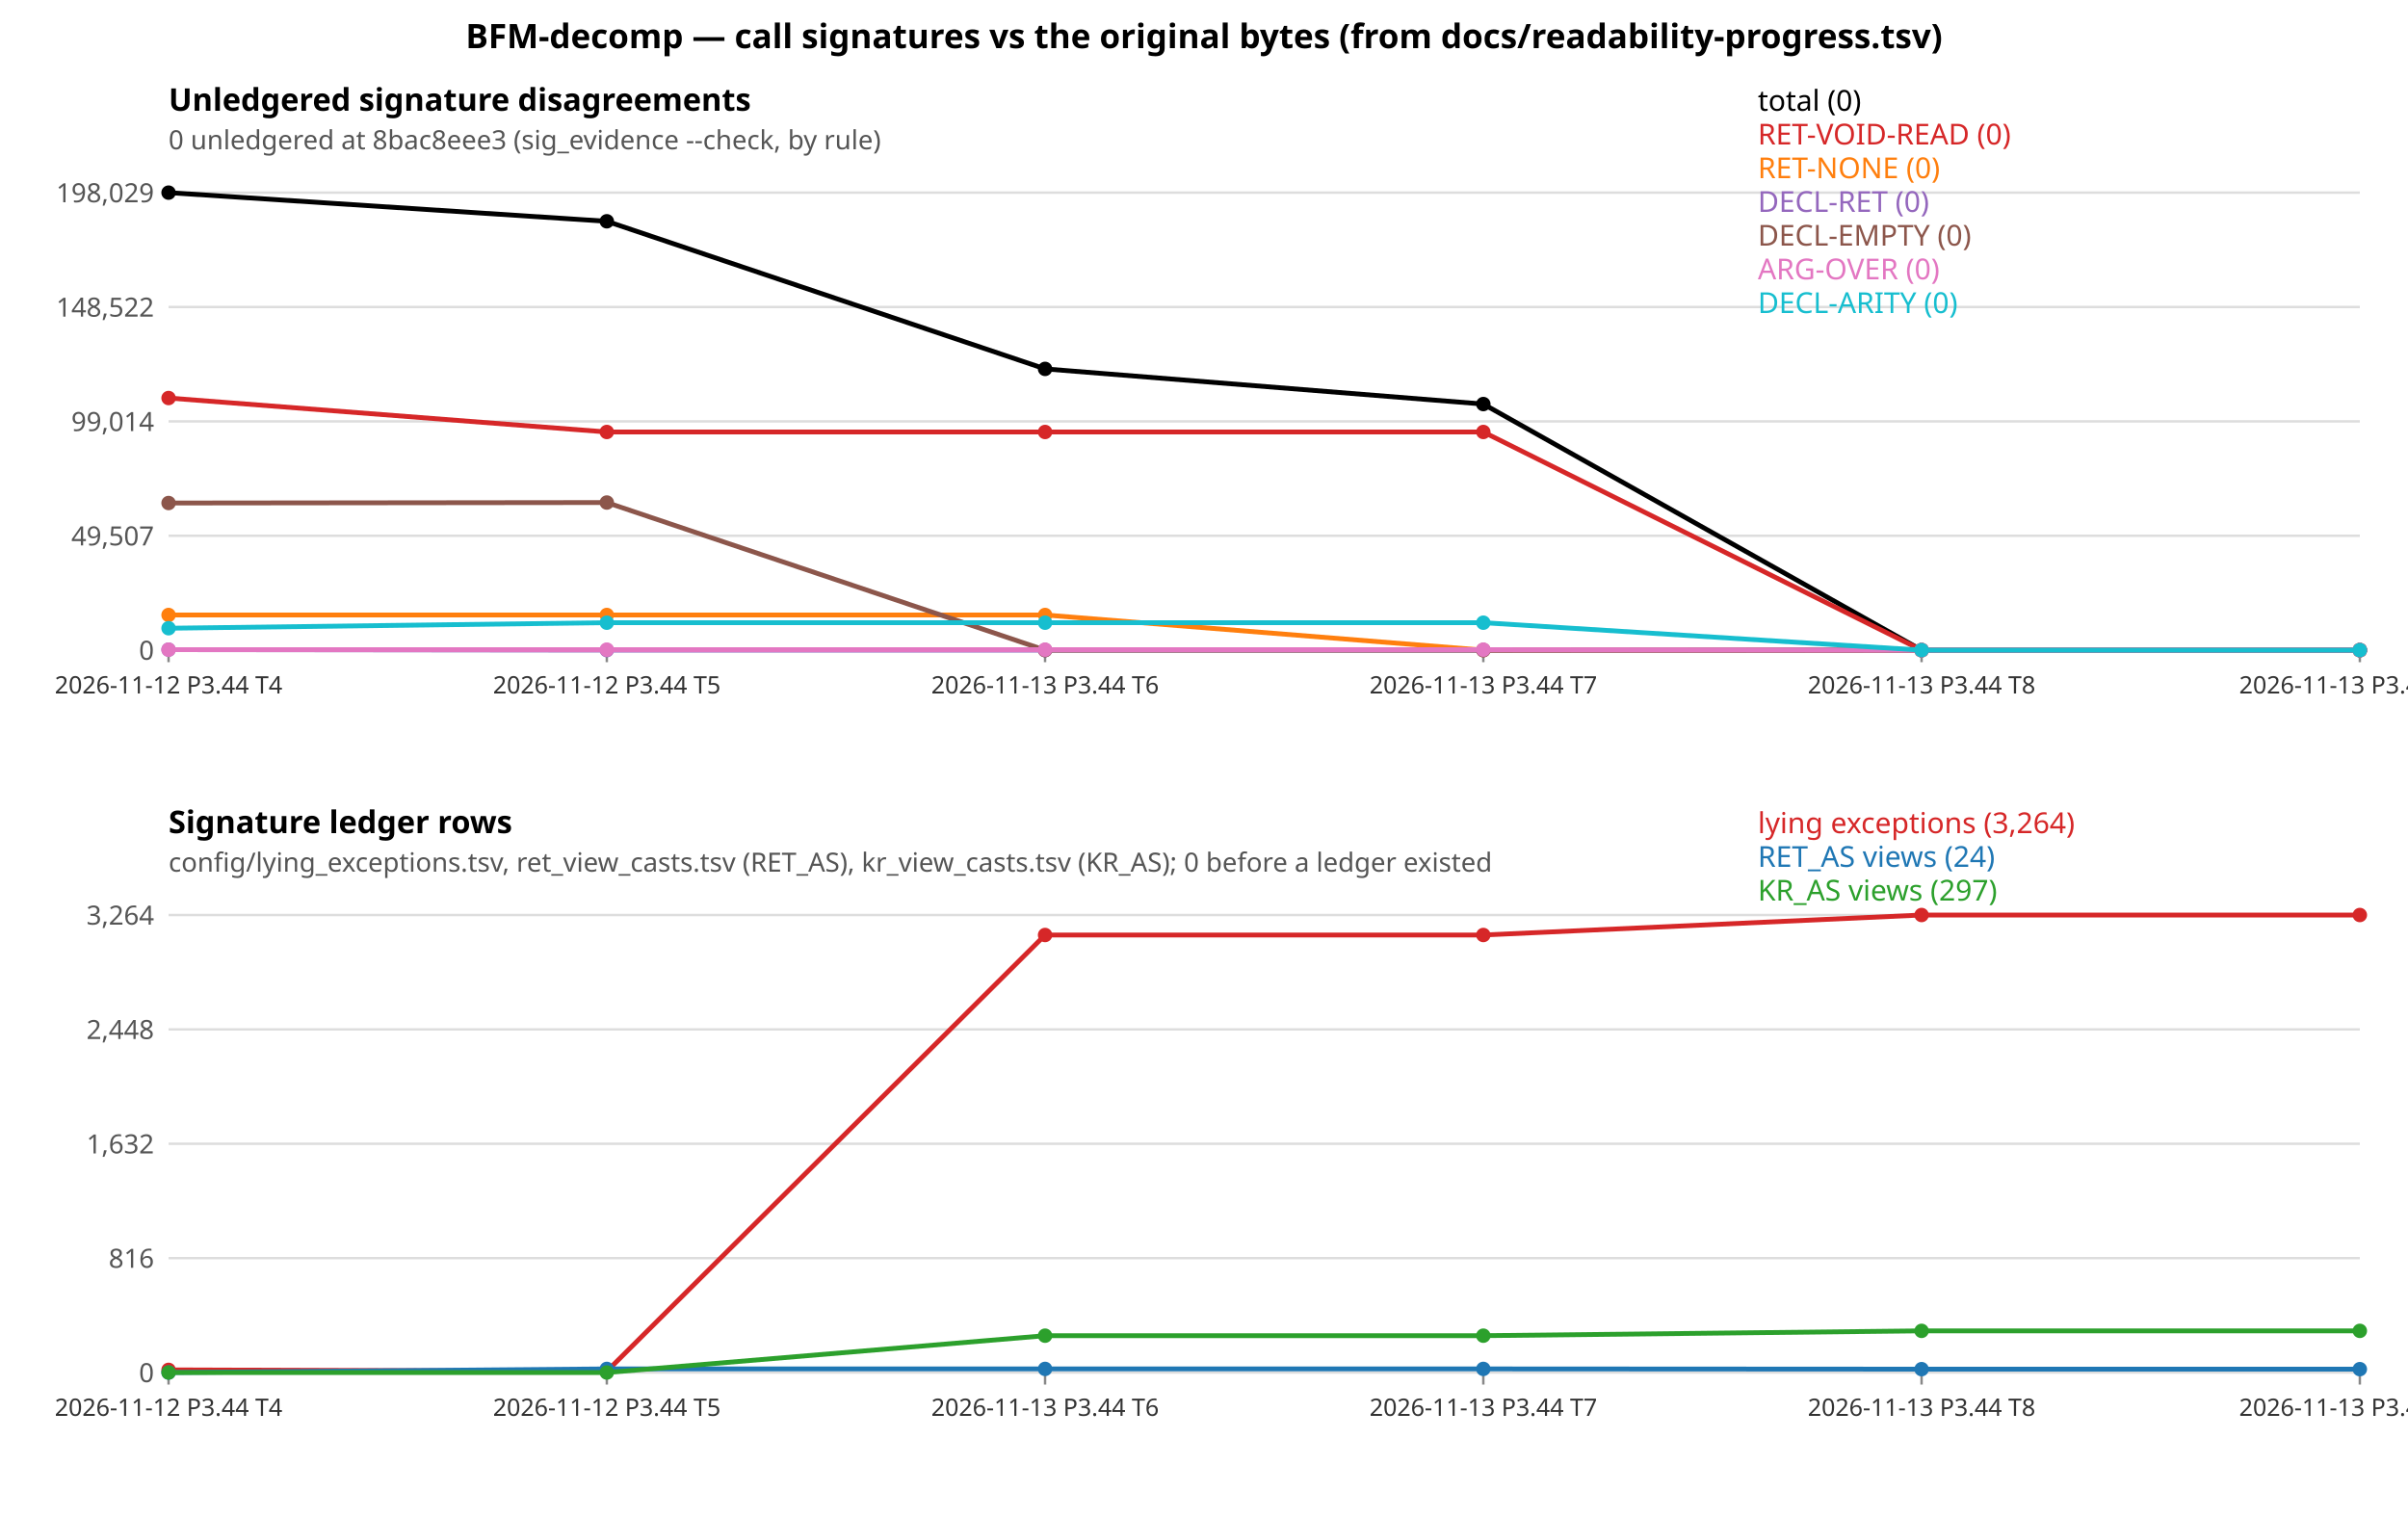
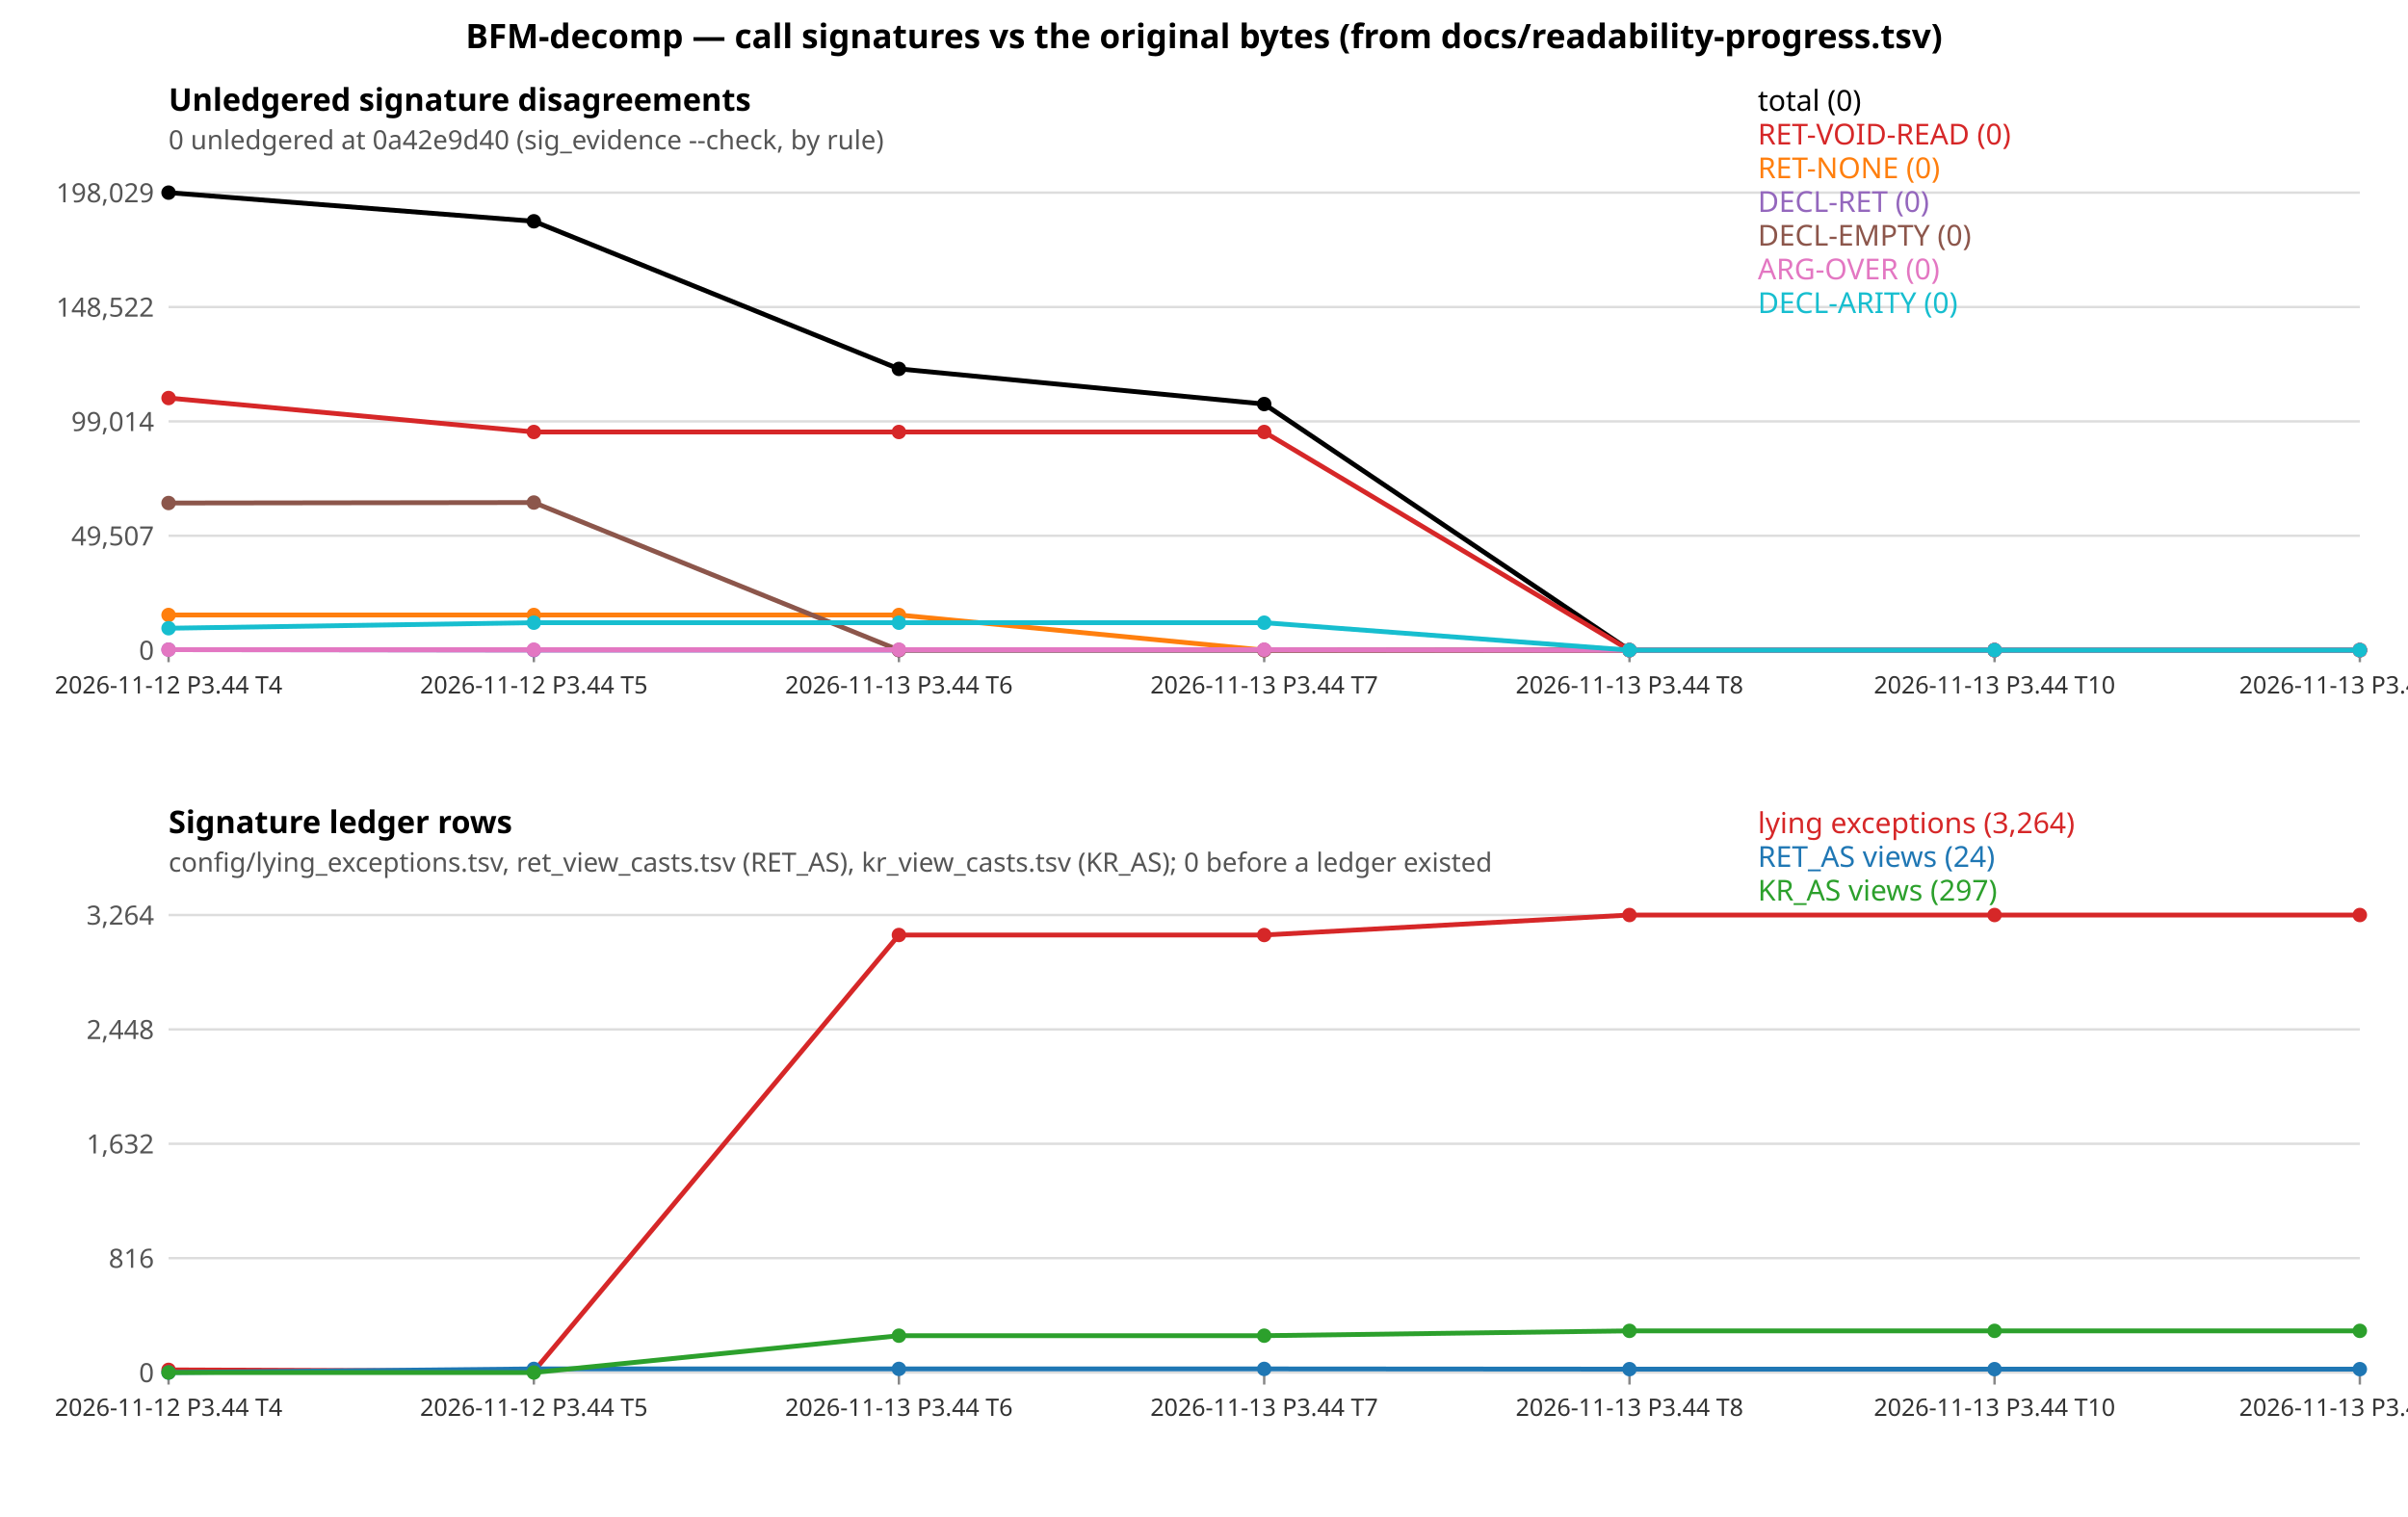
<svg xmlns="http://www.w3.org/2000/svg" width="1000" height="630" viewBox="0 0 1000 630" font-family="sans-serif">
  <rect width="1000" height="630" fill="white" />
  <text x="500" y="20" text-anchor="middle" font-size="14" font-weight="bold">BFM-decomp — call signatures vs the original bytes (from docs/readability-progress.tsv)</text>
  <text x="70" y="46" font-size="13" font-weight="bold">Unledgered signature disagreements</text>
-   <text x="70" y="62" font-size="11" fill="#555">0 unledgered at 8bac8eee3 (sig_evidence --check, by rule)</text>
+   <text x="70" y="62" font-size="11" fill="#555">0 unledgered at 0a42e9d40 (sig_evidence --check, by rule)</text>
  <line x1="70" y1="270.0" x2="980" y2="270.0" stroke="#ddd" />
  <text x="64" y="274.0" text-anchor="end" font-size="11" fill="#555">0</text>
  <line x1="70" y1="222.5" x2="980" y2="222.5" stroke="#ddd" />
  <text x="64" y="226.5" text-anchor="end" font-size="11" fill="#555">49,507</text>
  <line x1="70" y1="175.0" x2="980" y2="175.0" stroke="#ddd" />
  <text x="64" y="179.0" text-anchor="end" font-size="11" fill="#555">99,014</text>
  <line x1="70" y1="127.5" x2="980" y2="127.5" stroke="#ddd" />
  <text x="64" y="131.5" text-anchor="end" font-size="11" fill="#555">148,522</text>
  <line x1="70" y1="80.0" x2="980" y2="80.0" stroke="#ddd" />
  <text x="64" y="84.0" text-anchor="end" font-size="11" fill="#555">198,029</text>
  <line x1="70.0" y1="270" x2="70.0" y2="275" stroke="#888" />
  <text x="70.0" y="288" text-anchor="middle" font-size="10" fill="#333">2026-11-12 P3.44 T4</text>
-   <line x1="252.0" y1="270" x2="252.0" y2="275" stroke="#888" />
-   <text x="252.0" y="288" text-anchor="middle" font-size="10" fill="#333">2026-11-12 P3.44 T5</text>
-   <line x1="434.0" y1="270" x2="434.0" y2="275" stroke="#888" />
-   <text x="434.0" y="288" text-anchor="middle" font-size="10" fill="#333">2026-11-13 P3.44 T6</text>
-   <line x1="616.0" y1="270" x2="616.0" y2="275" stroke="#888" />
-   <text x="616.0" y="288" text-anchor="middle" font-size="10" fill="#333">2026-11-13 P3.44 T7</text>
-   <line x1="798.0" y1="270" x2="798.0" y2="275" stroke="#888" />
-   <text x="798.0" y="288" text-anchor="middle" font-size="10" fill="#333">2026-11-13 P3.44 T8</text>
+   <line x1="221.7" y1="270" x2="221.7" y2="275" stroke="#888" />
+   <text x="221.7" y="288" text-anchor="middle" font-size="10" fill="#333">2026-11-12 P3.44 T5</text>
+   <line x1="373.3" y1="270" x2="373.3" y2="275" stroke="#888" />
+   <text x="373.3" y="288" text-anchor="middle" font-size="10" fill="#333">2026-11-13 P3.44 T6</text>
+   <line x1="525.0" y1="270" x2="525.0" y2="275" stroke="#888" />
+   <text x="525.0" y="288" text-anchor="middle" font-size="10" fill="#333">2026-11-13 P3.44 T7</text>
+   <line x1="676.7" y1="270" x2="676.7" y2="275" stroke="#888" />
+   <text x="676.7" y="288" text-anchor="middle" font-size="10" fill="#333">2026-11-13 P3.44 T8</text>
+   <line x1="828.3" y1="270" x2="828.3" y2="275" stroke="#888" />
+   <text x="828.3" y="288" text-anchor="middle" font-size="10" fill="#333">2026-11-13 P3.44 T10</text>
  <line x1="980.0" y1="270" x2="980.0" y2="275" stroke="#888" />
-   <text x="980.0" y="288" text-anchor="middle" font-size="10" fill="#333">2026-11-13 P3.44 T10</text>
-   <polyline fill="none" stroke="#000000" stroke-width="2" points="70.0,80.0 252.0,91.9 434.0,153.2 616.0,167.8 798.0,270.0 980.0,270.0" />
+   <text x="980.0" y="288" text-anchor="middle" font-size="10" fill="#333">2026-11-13 P3.44 T14</text>
+   <polyline fill="none" stroke="#000000" stroke-width="2" points="70.0,80.0 221.7,91.9 373.3,153.2 525.0,167.8 676.7,270.0 828.3,270.0 980.0,270.0" />
  <circle cx="70.0" cy="80.0" r="3" fill="#000000" />
-   <circle cx="252.0" cy="91.9" r="3" fill="#000000" />
-   <circle cx="434.0" cy="153.2" r="3" fill="#000000" />
-   <circle cx="616.0" cy="167.8" r="3" fill="#000000" />
-   <circle cx="798.0" cy="270.0" r="3" fill="#000000" />
+   <circle cx="221.7" cy="91.9" r="3" fill="#000000" />
+   <circle cx="373.3" cy="153.2" r="3" fill="#000000" />
+   <circle cx="525.0" cy="167.8" r="3" fill="#000000" />
+   <circle cx="676.7" cy="270.0" r="3" fill="#000000" />
+   <circle cx="828.3" cy="270.0" r="3" fill="#000000" />
  <circle cx="980.0" cy="270.0" r="3" fill="#000000" />
  <text x="730" y="46" font-size="12" fill="#000000">total (0)</text>
-   <polyline fill="none" stroke="#d62728" stroke-width="2" points="70.0,165.3 252.0,179.4 434.0,179.4 616.0,179.4 798.0,270.0 980.0,270.0" />
+   <polyline fill="none" stroke="#d62728" stroke-width="2" points="70.0,165.3 221.7,179.4 373.3,179.4 525.0,179.4 676.7,270.0 828.3,270.0 980.0,270.0" />
  <circle cx="70.0" cy="165.3" r="3" fill="#d62728" />
-   <circle cx="252.0" cy="179.4" r="3" fill="#d62728" />
-   <circle cx="434.0" cy="179.4" r="3" fill="#d62728" />
-   <circle cx="616.0" cy="179.4" r="3" fill="#d62728" />
-   <circle cx="798.0" cy="270.0" r="3" fill="#d62728" />
+   <circle cx="221.7" cy="179.4" r="3" fill="#d62728" />
+   <circle cx="373.3" cy="179.4" r="3" fill="#d62728" />
+   <circle cx="525.0" cy="179.4" r="3" fill="#d62728" />
+   <circle cx="676.7" cy="270.0" r="3" fill="#d62728" />
+   <circle cx="828.3" cy="270.0" r="3" fill="#d62728" />
  <circle cx="980.0" cy="270.0" r="3" fill="#d62728" />
  <text x="730" y="60" font-size="12" fill="#d62728">RET-VOID-READ (0)</text>
-   <polyline fill="none" stroke="#ff7f0e" stroke-width="2" points="70.0,255.4 252.0,255.4 434.0,255.4 616.0,270.0 798.0,270.0 980.0,270.0" />
+   <polyline fill="none" stroke="#ff7f0e" stroke-width="2" points="70.0,255.4 221.7,255.4 373.3,255.4 525.0,270.0 676.7,270.0 828.3,270.0 980.0,270.0" />
  <circle cx="70.0" cy="255.4" r="3" fill="#ff7f0e" />
-   <circle cx="252.0" cy="255.4" r="3" fill="#ff7f0e" />
-   <circle cx="434.0" cy="255.4" r="3" fill="#ff7f0e" />
-   <circle cx="616.0" cy="270.0" r="3" fill="#ff7f0e" />
-   <circle cx="798.0" cy="270.0" r="3" fill="#ff7f0e" />
+   <circle cx="221.7" cy="255.4" r="3" fill="#ff7f0e" />
+   <circle cx="373.3" cy="255.4" r="3" fill="#ff7f0e" />
+   <circle cx="525.0" cy="270.0" r="3" fill="#ff7f0e" />
+   <circle cx="676.7" cy="270.0" r="3" fill="#ff7f0e" />
+   <circle cx="828.3" cy="270.0" r="3" fill="#ff7f0e" />
  <circle cx="980.0" cy="270.0" r="3" fill="#ff7f0e" />
  <text x="730" y="74" font-size="12" fill="#ff7f0e">RET-NONE (0)</text>
-   <polyline fill="none" stroke="#9467bd" stroke-width="2" points="70.0,269.8 252.0,270.0 434.0,270.0 616.0,270.0 798.0,270.0 980.0,270.0" />
+   <polyline fill="none" stroke="#9467bd" stroke-width="2" points="70.0,269.8 221.7,270.0 373.3,270.0 525.0,270.0 676.7,270.0 828.3,270.0 980.0,270.0" />
  <circle cx="70.0" cy="269.8" r="3" fill="#9467bd" />
-   <circle cx="252.0" cy="270.0" r="3" fill="#9467bd" />
-   <circle cx="434.0" cy="270.0" r="3" fill="#9467bd" />
-   <circle cx="616.0" cy="270.0" r="3" fill="#9467bd" />
-   <circle cx="798.0" cy="270.0" r="3" fill="#9467bd" />
+   <circle cx="221.7" cy="270.0" r="3" fill="#9467bd" />
+   <circle cx="373.3" cy="270.0" r="3" fill="#9467bd" />
+   <circle cx="525.0" cy="270.0" r="3" fill="#9467bd" />
+   <circle cx="676.7" cy="270.0" r="3" fill="#9467bd" />
+   <circle cx="828.3" cy="270.0" r="3" fill="#9467bd" />
  <circle cx="980.0" cy="270.0" r="3" fill="#9467bd" />
  <text x="730" y="88" font-size="12" fill="#9467bd">DECL-RET (0)</text>
-   <polyline fill="none" stroke="#8c564b" stroke-width="2" points="70.0,208.9 252.0,208.7 434.0,270.0 616.0,270.0 798.0,270.0 980.0,270.0" />
+   <polyline fill="none" stroke="#8c564b" stroke-width="2" points="70.0,208.9 221.7,208.7 373.3,270.0 525.0,270.0 676.7,270.0 828.3,270.0 980.0,270.0" />
  <circle cx="70.0" cy="208.9" r="3" fill="#8c564b" />
-   <circle cx="252.0" cy="208.7" r="3" fill="#8c564b" />
-   <circle cx="434.0" cy="270.0" r="3" fill="#8c564b" />
-   <circle cx="616.0" cy="270.0" r="3" fill="#8c564b" />
-   <circle cx="798.0" cy="270.0" r="3" fill="#8c564b" />
+   <circle cx="221.7" cy="208.7" r="3" fill="#8c564b" />
+   <circle cx="373.3" cy="270.0" r="3" fill="#8c564b" />
+   <circle cx="525.0" cy="270.0" r="3" fill="#8c564b" />
+   <circle cx="676.7" cy="270.0" r="3" fill="#8c564b" />
+   <circle cx="828.3" cy="270.0" r="3" fill="#8c564b" />
  <circle cx="980.0" cy="270.0" r="3" fill="#8c564b" />
  <text x="730" y="102" font-size="12" fill="#8c564b">DECL-EMPTY (0)</text>
-   <polyline fill="none" stroke="#e377c2" stroke-width="2" points="70.0,269.8 252.0,269.8 434.0,269.8 616.0,269.8 798.0,270.0 980.0,270.0" />
+   <polyline fill="none" stroke="#e377c2" stroke-width="2" points="70.0,269.8 221.7,269.8 373.3,269.8 525.0,269.8 676.7,270.0 828.3,270.0 980.0,270.0" />
  <circle cx="70.0" cy="269.8" r="3" fill="#e377c2" />
-   <circle cx="252.0" cy="269.8" r="3" fill="#e377c2" />
-   <circle cx="434.0" cy="269.8" r="3" fill="#e377c2" />
-   <circle cx="616.0" cy="269.8" r="3" fill="#e377c2" />
-   <circle cx="798.0" cy="270.0" r="3" fill="#e377c2" />
+   <circle cx="221.7" cy="269.8" r="3" fill="#e377c2" />
+   <circle cx="373.3" cy="269.8" r="3" fill="#e377c2" />
+   <circle cx="525.0" cy="269.8" r="3" fill="#e377c2" />
+   <circle cx="676.7" cy="270.0" r="3" fill="#e377c2" />
+   <circle cx="828.3" cy="270.0" r="3" fill="#e377c2" />
  <circle cx="980.0" cy="270.0" r="3" fill="#e377c2" />
  <text x="730" y="116" font-size="12" fill="#e377c2">ARG-OVER (0)</text>
-   <polyline fill="none" stroke="#17becf" stroke-width="2" points="70.0,260.9 252.0,258.6 434.0,258.6 616.0,258.6 798.0,270.0 980.0,270.0" />
+   <polyline fill="none" stroke="#17becf" stroke-width="2" points="70.0,260.9 221.7,258.6 373.3,258.6 525.0,258.6 676.7,270.0 828.3,270.0 980.0,270.0" />
  <circle cx="70.0" cy="260.9" r="3" fill="#17becf" />
-   <circle cx="252.0" cy="258.6" r="3" fill="#17becf" />
-   <circle cx="434.0" cy="258.6" r="3" fill="#17becf" />
-   <circle cx="616.0" cy="258.6" r="3" fill="#17becf" />
-   <circle cx="798.0" cy="270.0" r="3" fill="#17becf" />
+   <circle cx="221.7" cy="258.6" r="3" fill="#17becf" />
+   <circle cx="373.3" cy="258.6" r="3" fill="#17becf" />
+   <circle cx="525.0" cy="258.6" r="3" fill="#17becf" />
+   <circle cx="676.7" cy="270.0" r="3" fill="#17becf" />
+   <circle cx="828.3" cy="270.0" r="3" fill="#17becf" />
  <circle cx="980.0" cy="270.0" r="3" fill="#17becf" />
  <text x="730" y="130" font-size="12" fill="#17becf">DECL-ARITY (0)</text>
  <text x="70" y="346" font-size="13" font-weight="bold">Signature ledger rows</text>
  <text x="70" y="362" font-size="11" fill="#555">config/lying_exceptions.tsv, ret_view_casts.tsv (RET_AS), kr_view_casts.tsv (KR_AS); 0 before a ledger existed</text>
  <line x1="70" y1="570.0" x2="980" y2="570.0" stroke="#ddd" />
  <text x="64" y="574.0" text-anchor="end" font-size="11" fill="#555">0</text>
  <line x1="70" y1="522.5" x2="980" y2="522.5" stroke="#ddd" />
  <text x="64" y="526.5" text-anchor="end" font-size="11" fill="#555">816</text>
  <line x1="70" y1="475.0" x2="980" y2="475.0" stroke="#ddd" />
  <text x="64" y="479.0" text-anchor="end" font-size="11" fill="#555">1,632</text>
  <line x1="70" y1="427.5" x2="980" y2="427.5" stroke="#ddd" />
  <text x="64" y="431.5" text-anchor="end" font-size="11" fill="#555">2,448</text>
  <line x1="70" y1="380.0" x2="980" y2="380.0" stroke="#ddd" />
  <text x="64" y="384.0" text-anchor="end" font-size="11" fill="#555">3,264</text>
  <line x1="70.0" y1="570" x2="70.0" y2="575" stroke="#888" />
  <text x="70.0" y="588" text-anchor="middle" font-size="10" fill="#333">2026-11-12 P3.44 T4</text>
-   <line x1="252.0" y1="570" x2="252.0" y2="575" stroke="#888" />
-   <text x="252.0" y="588" text-anchor="middle" font-size="10" fill="#333">2026-11-12 P3.44 T5</text>
-   <line x1="434.0" y1="570" x2="434.0" y2="575" stroke="#888" />
-   <text x="434.0" y="588" text-anchor="middle" font-size="10" fill="#333">2026-11-13 P3.44 T6</text>
-   <line x1="616.0" y1="570" x2="616.0" y2="575" stroke="#888" />
-   <text x="616.0" y="588" text-anchor="middle" font-size="10" fill="#333">2026-11-13 P3.44 T7</text>
-   <line x1="798.0" y1="570" x2="798.0" y2="575" stroke="#888" />
-   <text x="798.0" y="588" text-anchor="middle" font-size="10" fill="#333">2026-11-13 P3.44 T8</text>
+   <line x1="221.7" y1="570" x2="221.7" y2="575" stroke="#888" />
+   <text x="221.7" y="588" text-anchor="middle" font-size="10" fill="#333">2026-11-12 P3.44 T5</text>
+   <line x1="373.3" y1="570" x2="373.3" y2="575" stroke="#888" />
+   <text x="373.3" y="588" text-anchor="middle" font-size="10" fill="#333">2026-11-13 P3.44 T6</text>
+   <line x1="525.0" y1="570" x2="525.0" y2="575" stroke="#888" />
+   <text x="525.0" y="588" text-anchor="middle" font-size="10" fill="#333">2026-11-13 P3.44 T7</text>
+   <line x1="676.7" y1="570" x2="676.7" y2="575" stroke="#888" />
+   <text x="676.7" y="588" text-anchor="middle" font-size="10" fill="#333">2026-11-13 P3.44 T8</text>
+   <line x1="828.3" y1="570" x2="828.3" y2="575" stroke="#888" />
+   <text x="828.3" y="588" text-anchor="middle" font-size="10" fill="#333">2026-11-13 P3.44 T10</text>
  <line x1="980.0" y1="570" x2="980.0" y2="575" stroke="#888" />
-   <text x="980.0" y="588" text-anchor="middle" font-size="10" fill="#333">2026-11-13 P3.44 T10</text>
-   <polyline fill="none" stroke="#d62728" stroke-width="2" points="70.0,568.9 252.0,569.5 434.0,388.3 616.0,388.3 798.0,380.0 980.0,380.0" />
+   <text x="980.0" y="588" text-anchor="middle" font-size="10" fill="#333">2026-11-13 P3.44 T14</text>
+   <polyline fill="none" stroke="#d62728" stroke-width="2" points="70.0,568.9 221.7,569.5 373.3,388.3 525.0,388.3 676.7,380.0 828.3,380.0 980.0,380.0" />
  <circle cx="70.0" cy="568.9" r="3" fill="#d62728" />
-   <circle cx="252.0" cy="569.5" r="3" fill="#d62728" />
-   <circle cx="434.0" cy="388.3" r="3" fill="#d62728" />
-   <circle cx="616.0" cy="388.3" r="3" fill="#d62728" />
-   <circle cx="798.0" cy="380.0" r="3" fill="#d62728" />
+   <circle cx="221.7" cy="569.5" r="3" fill="#d62728" />
+   <circle cx="373.3" cy="388.3" r="3" fill="#d62728" />
+   <circle cx="525.0" cy="388.3" r="3" fill="#d62728" />
+   <circle cx="676.7" cy="380.0" r="3" fill="#d62728" />
+   <circle cx="828.3" cy="380.0" r="3" fill="#d62728" />
  <circle cx="980.0" cy="380.0" r="3" fill="#d62728" />
  <text x="730" y="346" font-size="12" fill="#d62728">lying exceptions (3,264)</text>
-   <polyline fill="none" stroke="#1f77b4" stroke-width="2" points="70.0,570.0 252.0,568.5 434.0,568.5 616.0,568.5 798.0,568.6 980.0,568.6" />
+   <polyline fill="none" stroke="#1f77b4" stroke-width="2" points="70.0,570.0 221.7,568.5 373.3,568.5 525.0,568.5 676.7,568.6 828.3,568.6 980.0,568.6" />
  <circle cx="70.0" cy="570.0" r="3" fill="#1f77b4" />
-   <circle cx="252.0" cy="568.5" r="3" fill="#1f77b4" />
-   <circle cx="434.0" cy="568.5" r="3" fill="#1f77b4" />
-   <circle cx="616.0" cy="568.5" r="3" fill="#1f77b4" />
-   <circle cx="798.0" cy="568.6" r="3" fill="#1f77b4" />
+   <circle cx="221.7" cy="568.5" r="3" fill="#1f77b4" />
+   <circle cx="373.3" cy="568.5" r="3" fill="#1f77b4" />
+   <circle cx="525.0" cy="568.5" r="3" fill="#1f77b4" />
+   <circle cx="676.7" cy="568.6" r="3" fill="#1f77b4" />
+   <circle cx="828.3" cy="568.6" r="3" fill="#1f77b4" />
  <circle cx="980.0" cy="568.6" r="3" fill="#1f77b4" />
  <text x="730" y="360" font-size="12" fill="#1f77b4">RET_AS views (24)</text>
-   <polyline fill="none" stroke="#2ca02c" stroke-width="2" points="70.0,570.0 252.0,570.0 434.0,554.7 616.0,554.7 798.0,552.7 980.0,552.7" />
+   <polyline fill="none" stroke="#2ca02c" stroke-width="2" points="70.0,570.0 221.7,570.0 373.3,554.7 525.0,554.7 676.7,552.7 828.3,552.7 980.0,552.7" />
  <circle cx="70.0" cy="570.0" r="3" fill="#2ca02c" />
-   <circle cx="252.0" cy="570.0" r="3" fill="#2ca02c" />
-   <circle cx="434.0" cy="554.7" r="3" fill="#2ca02c" />
-   <circle cx="616.0" cy="554.7" r="3" fill="#2ca02c" />
-   <circle cx="798.0" cy="552.7" r="3" fill="#2ca02c" />
+   <circle cx="221.7" cy="570.0" r="3" fill="#2ca02c" />
+   <circle cx="373.3" cy="554.7" r="3" fill="#2ca02c" />
+   <circle cx="525.0" cy="554.7" r="3" fill="#2ca02c" />
+   <circle cx="676.7" cy="552.7" r="3" fill="#2ca02c" />
+   <circle cx="828.3" cy="552.7" r="3" fill="#2ca02c" />
  <circle cx="980.0" cy="552.7" r="3" fill="#2ca02c" />
  <text x="730" y="374" font-size="12" fill="#2ca02c">KR_AS views (297)</text>
</svg>
